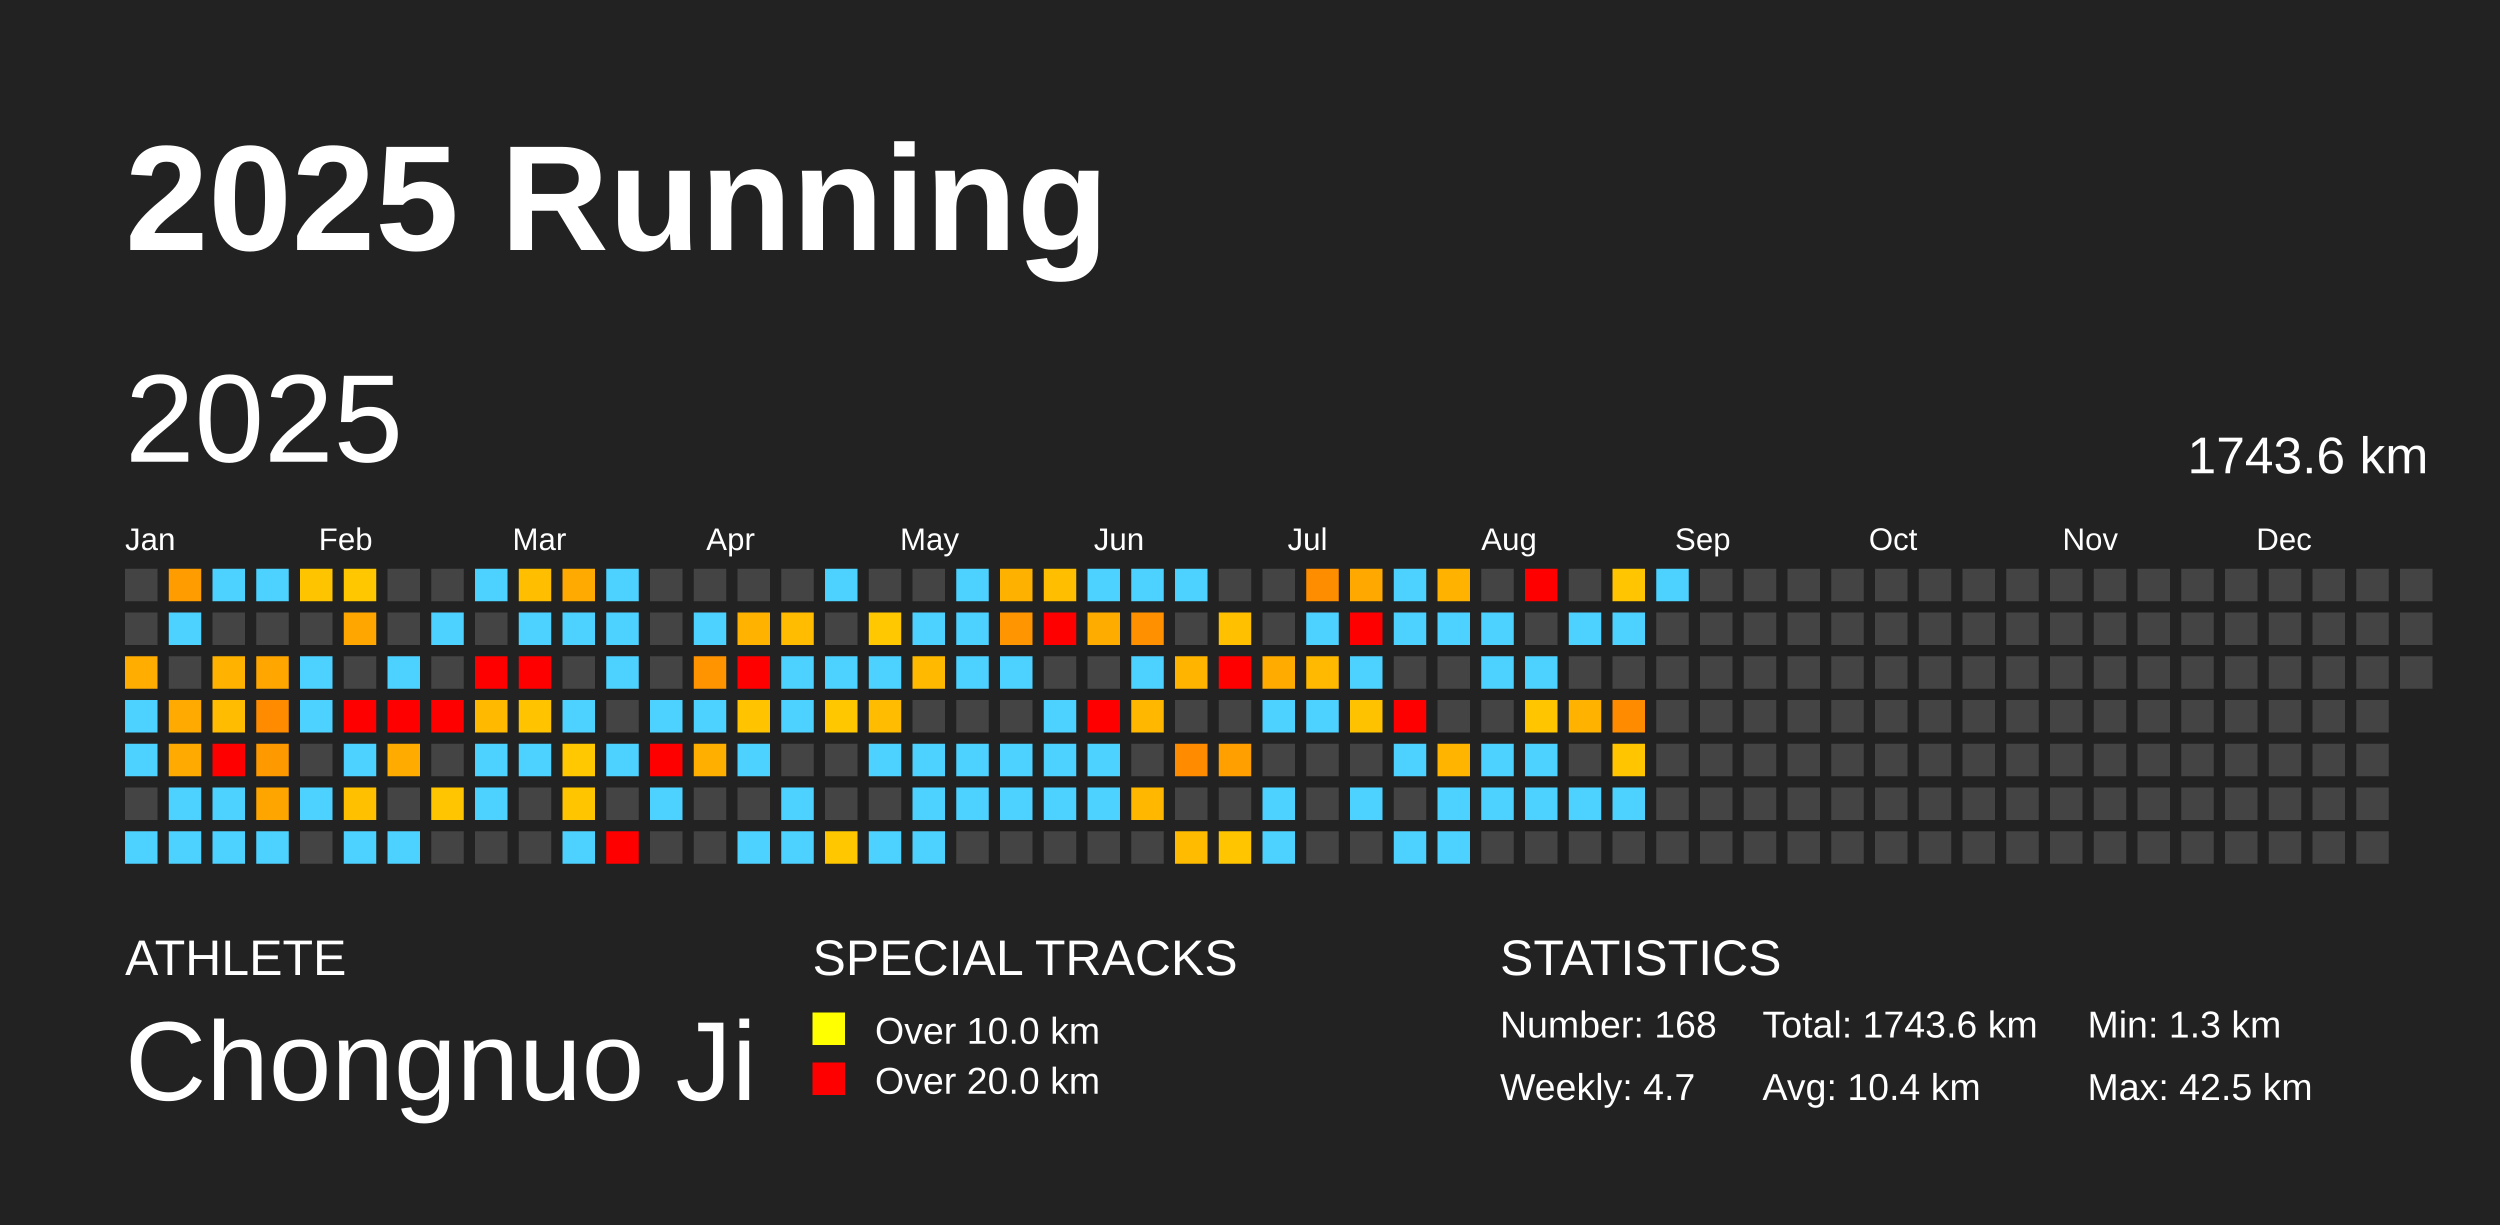
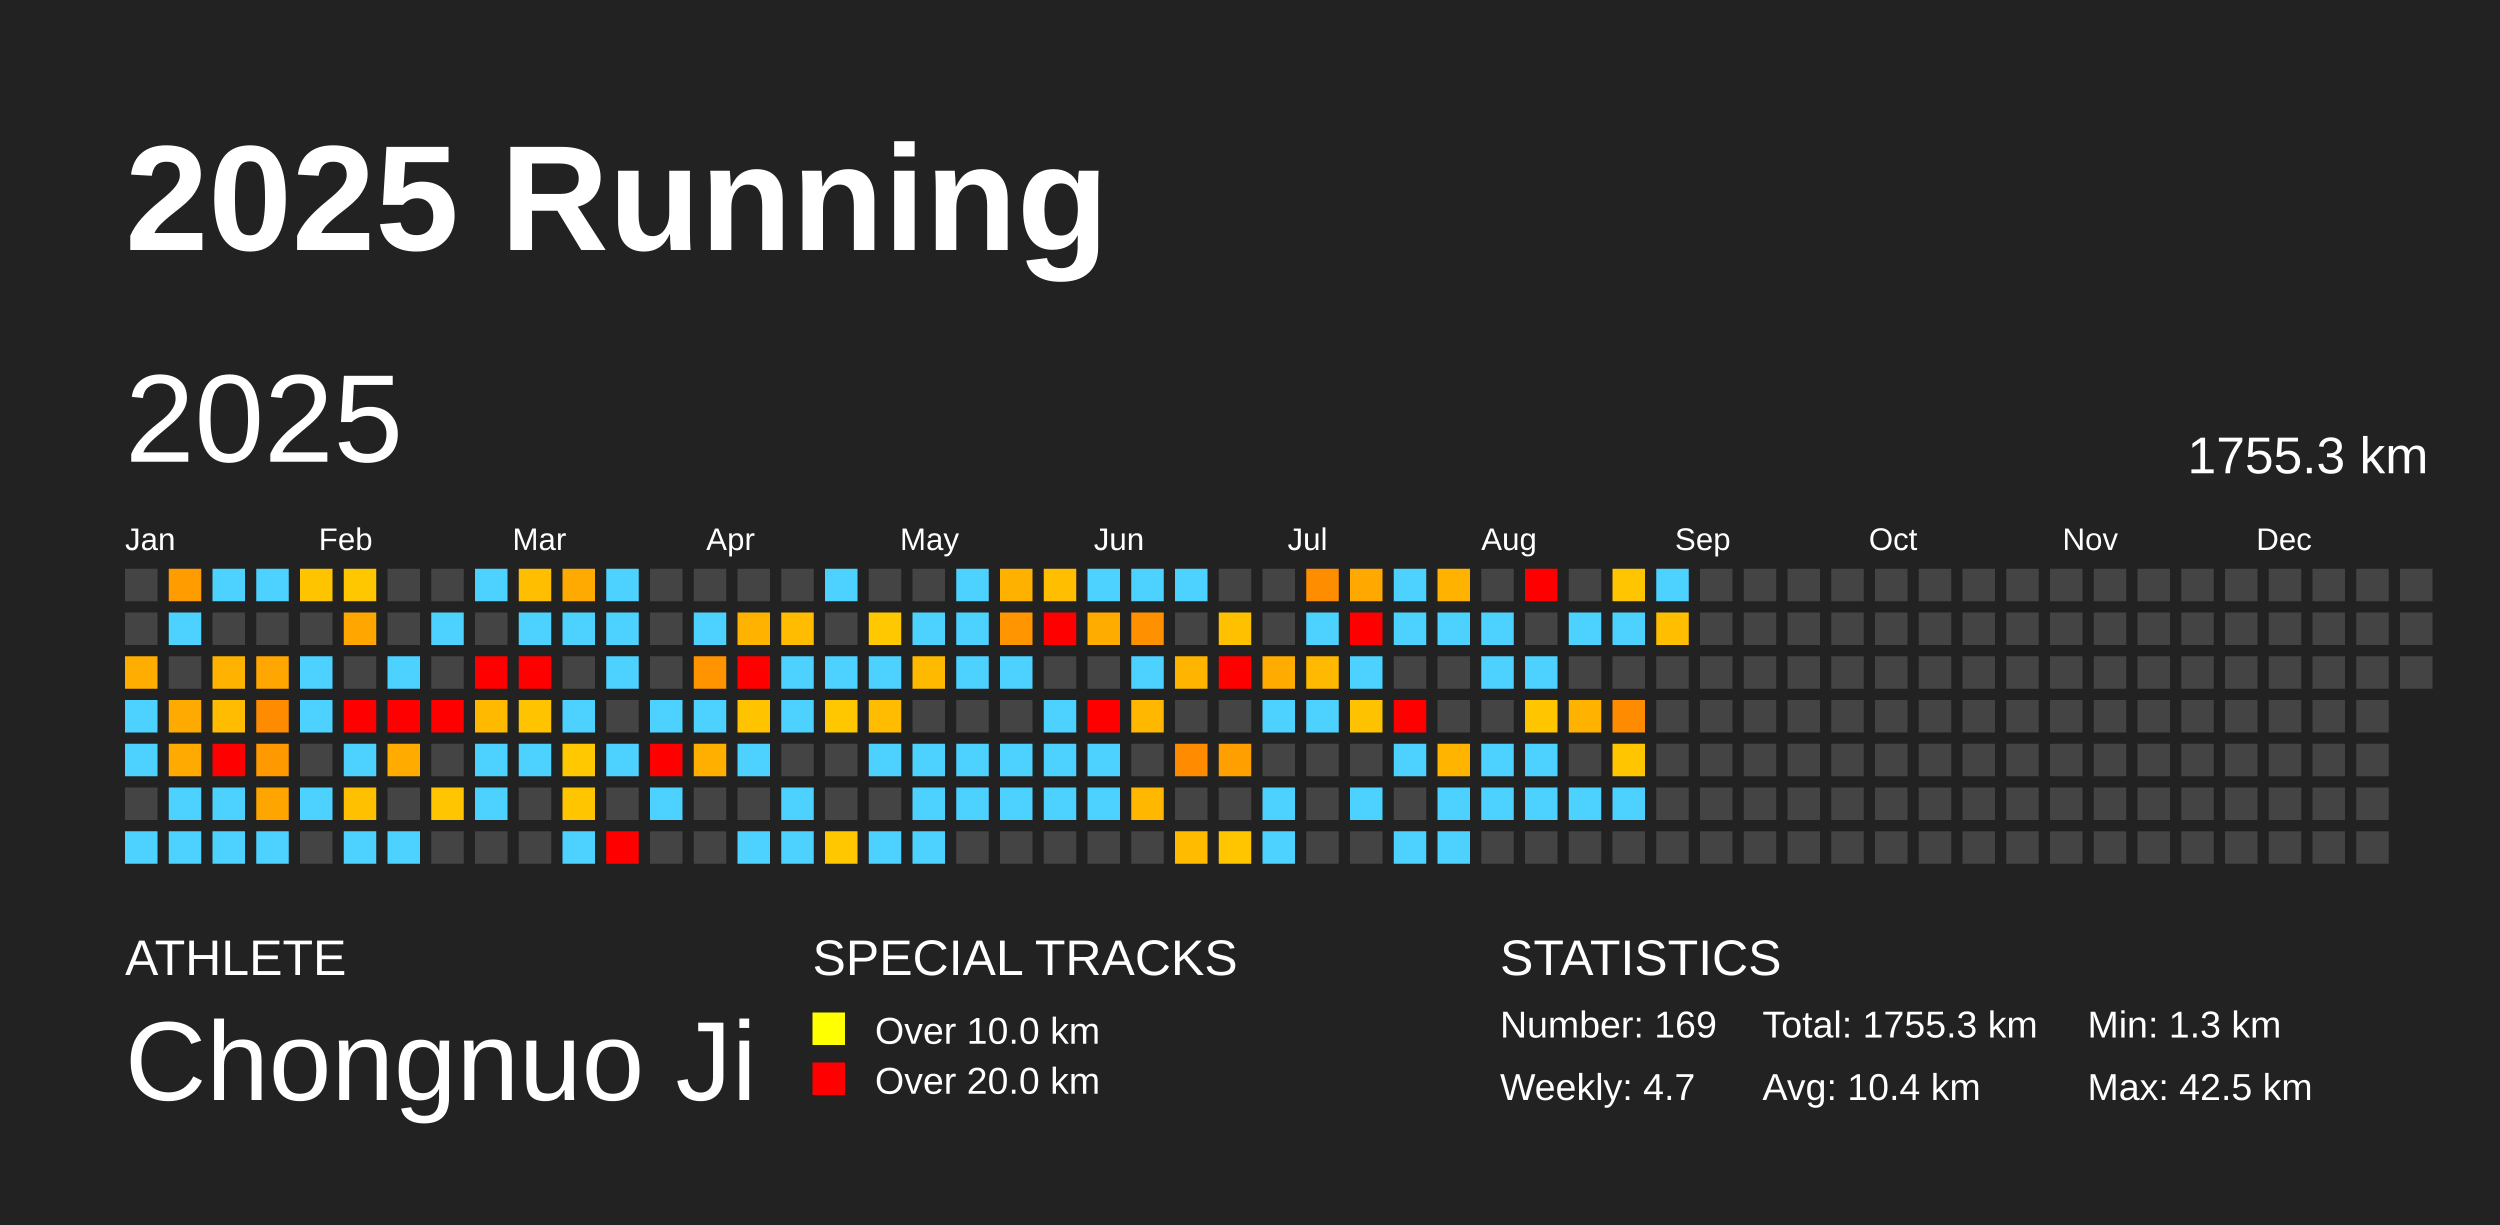
<svg xmlns="http://www.w3.org/2000/svg" baseProfile="full" height="98mm" version="1.1" viewBox="0,0,200,98" width="200mm">
  <defs />
  <rect fill="#222222" height="98" width="200" x="0" y="0" />
  <text fill="#FFFFFF" style="font-size:12px; font-family:Arial; font-weight:bold;" x="10" y="20">2025 Running</text>
  <text fill="#FFFFFF" style="font-size:4px; font-family:Arial" x="10" y="78">ATHLETE</text>
  <text fill="#FFFFFF" style="font-size:9px; font-family:Arial" x="10" y="88">Chongnuo Ji</text>
  <text fill="#FFFFFF" style="font-size:4px; font-family:Arial" x="65" y="78">SPECIAL TRACKS</text>
  <rect fill="yellow" height="2.6" width="2.6" x="65" y="81" />
  <text fill="#FFFFFF" style="font-size:3px; font-family:Arial" x="70" y="83.5">Over 10.0 km</text>
  <rect fill="red" height="2.6" width="2.6" x="65" y="85" />
  <text fill="#FFFFFF" style="font-size:3px; font-family:Arial" x="70" y="87.5">Over 20.0 km</text>
  <text fill="#FFFFFF" style="font-size:4px; font-family:Arial" x="120" y="78">STATISTICS</text>
-   <text fill="#FFFFFF" style="font-size:3px; font-family:Arial" x="120" y="83">Number: 168</text>
+   <text fill="#FFFFFF" style="font-size:3px; font-family:Arial" x="120" y="83">Number: 169</text>
  <text fill="#FFFFFF" style="font-size:3px; font-family:Arial" x="120" y="88">Weekly: 4.7</text>
-   <text fill="#FFFFFF" style="font-size:3px; font-family:Arial" x="141" y="83">Total: 1743.6 km</text>
+   <text fill="#FFFFFF" style="font-size:3px; font-family:Arial" x="141" y="83">Total: 1755.3 km</text>
  <text fill="#FFFFFF" style="font-size:3px; font-family:Arial" x="141" y="88">Avg: 10.4 km</text>
  <text fill="#FFFFFF" style="font-size:3px; font-family:Arial" x="167" y="83">Min: 1.3 km</text>
  <text fill="#FFFFFF" style="font-size:3px; font-family:Arial" x="167" y="88">Max: 42.5 km</text>
  <text dominant-baseline="hanging" fill="#FFFFFF" style="font-size:10.0px; font-family:Arial;" x="10" y="30">2025</text>
-   <text dominant-baseline="hanging" fill="#FFFFFF" style="font-size:4.125px; font-family:Arial;" x="175" y="35">1743.6 km</text>
+   <text dominant-baseline="hanging" fill="#FFFFFF" style="font-size:4.125px; font-family:Arial;" x="175" y="35">1755.3 km</text>
  <text fill="#FFFFFF" style="font-size:2.5px; font-family:Arial" x="10.0" y="44">Jan</text>
  <text fill="#FFFFFF" style="font-size:2.5px; font-family:Arial" x="25.5" y="44">Feb</text>
  <text fill="#FFFFFF" style="font-size:2.5px; font-family:Arial" x="41.0" y="44">Mar</text>
  <text fill="#FFFFFF" style="font-size:2.5px; font-family:Arial" x="56.5" y="44">Apr</text>
  <text fill="#FFFFFF" style="font-size:2.5px; font-family:Arial" x="72.0" y="44">May</text>
  <text fill="#FFFFFF" style="font-size:2.5px; font-family:Arial" x="87.5" y="44">Jun</text>
  <text fill="#FFFFFF" style="font-size:2.5px; font-family:Arial" x="103.0" y="44">Jul</text>
  <text fill="#FFFFFF" style="font-size:2.5px; font-family:Arial" x="118.5" y="44">Aug</text>
  <text fill="#FFFFFF" style="font-size:2.5px; font-family:Arial" x="134.0" y="44">Sep</text>
  <text fill="#FFFFFF" style="font-size:2.5px; font-family:Arial" x="149.5" y="44">Oct</text>
  <text fill="#FFFFFF" style="font-size:2.5px; font-family:Arial" x="165.0" y="44">Nov</text>
  <text fill="#FFFFFF" style="font-size:2.5px; font-family:Arial" x="180.5" y="44">Dec</text>
  <rect fill="#444444" height="2.6" width="2.6" x="10.0" y="45.5" />
  <rect fill="#444444" height="2.6" width="2.6" x="10.0" y="49.0" />
  <rect fill="#ffad00" height="2.6" width="2.6" x="10.0" y="52.5" />
  <rect fill="#4dd2ff" height="2.6" width="2.6" x="10.0" y="56.0" />
  <rect fill="#4dd2ff" height="2.6" width="2.6" x="10.0" y="59.5" />
  <rect fill="#444444" height="2.6" width="2.6" x="10.0" y="63.0" />
  <rect fill="#4dd2ff" height="2.6" width="2.6" x="10.0" y="66.5" />
  <rect fill="#ff9d00" height="2.6" width="2.6" x="13.5" y="45.5" />
  <rect fill="#4dd2ff" height="2.6" width="2.6" x="13.5" y="49.0" />
  <rect fill="#444444" height="2.6" width="2.6" x="13.5" y="52.5" />
  <rect fill="#ffaa00" height="2.6" width="2.6" x="13.5" y="56.0" />
  <rect fill="#ffaa00" height="2.6" width="2.6" x="13.5" y="59.5" />
  <rect fill="#4dd2ff" height="2.6" width="2.6" x="13.5" y="63.0" />
  <rect fill="#4dd2ff" height="2.6" width="2.6" x="13.5" y="66.5" />
  <rect fill="#4dd2ff" height="2.6" width="2.6" x="17.0" y="45.5" />
  <rect fill="#444444" height="2.6" width="2.6" x="17.0" y="49.0" />
  <rect fill="#ffb300" height="2.6" width="2.6" x="17.0" y="52.5" />
  <rect fill="#ffbc00" height="2.6" width="2.6" x="17.0" y="56.0" />
  <rect fill="red" height="2.6" width="2.6" x="17.0" y="59.5" />
  <rect fill="#4dd2ff" height="2.6" width="2.6" x="17.0" y="63.0" />
  <rect fill="#4dd2ff" height="2.6" width="2.6" x="17.0" y="66.5" />
  <rect fill="#4dd2ff" height="2.6" width="2.6" x="20.5" y="45.5" />
  <rect fill="#444444" height="2.6" width="2.6" x="20.5" y="49.0" />
  <rect fill="#ffa600" height="2.6" width="2.6" x="20.5" y="52.5" />
  <rect fill="#ff8c00" height="2.6" width="2.6" x="20.5" y="56.0" />
  <rect fill="#ff9900" height="2.6" width="2.6" x="20.5" y="59.5" />
  <rect fill="#ffa500" height="2.6" width="2.6" x="20.5" y="63.0" />
  <rect fill="#4dd2ff" height="2.6" width="2.6" x="20.5" y="66.5" />
  <rect fill="#ffc400" height="2.6" width="2.6" x="24.0" y="45.5" />
  <rect fill="#444444" height="2.6" width="2.6" x="24.0" y="49.0" />
  <rect fill="#4dd2ff" height="2.6" width="2.6" x="24.0" y="52.5" />
  <rect fill="#4dd2ff" height="2.6" width="2.6" x="24.0" y="56.0" />
  <rect fill="#444444" height="2.6" width="2.6" x="24.0" y="59.5" />
  <rect fill="#4dd2ff" height="2.6" width="2.6" x="24.0" y="63.0" />
  <rect fill="#444444" height="2.6" width="2.6" x="24.0" y="66.5" />
  <rect fill="#ffc700" height="2.6" width="2.6" x="27.5" y="45.5" />
  <rect fill="#ffa700" height="2.6" width="2.6" x="27.5" y="49.0" />
  <rect fill="#444444" height="2.6" width="2.6" x="27.5" y="52.5" />
  <rect fill="red" height="2.6" width="2.6" x="27.5" y="56.0" />
  <rect fill="#4dd2ff" height="2.6" width="2.6" x="27.5" y="59.5" />
  <rect fill="#ffc000" height="2.6" width="2.6" x="27.5" y="63.0" />
  <rect fill="#4dd2ff" height="2.6" width="2.6" x="27.5" y="66.5" />
  <rect fill="#444444" height="2.6" width="2.6" x="31.0" y="45.5" />
  <rect fill="#444444" height="2.6" width="2.6" x="31.0" y="49.0" />
  <rect fill="#4dd2ff" height="2.6" width="2.6" x="31.0" y="52.5" />
  <rect fill="red" height="2.6" width="2.6" x="31.0" y="56.0" />
  <rect fill="#ffab00" height="2.6" width="2.6" x="31.0" y="59.5" />
  <rect fill="#444444" height="2.6" width="2.6" x="31.0" y="63.0" />
  <rect fill="#4dd2ff" height="2.6" width="2.6" x="31.0" y="66.5" />
  <rect fill="#444444" height="2.6" width="2.6" x="34.5" y="45.5" />
  <rect fill="#4dd2ff" height="2.6" width="2.6" x="34.5" y="49.0" />
  <rect fill="#444444" height="2.6" width="2.6" x="34.5" y="52.5" />
  <rect fill="red" height="2.6" width="2.6" x="34.5" y="56.0" />
  <rect fill="#444444" height="2.6" width="2.6" x="34.5" y="59.5" />
  <rect fill="#ffc500" height="2.6" width="2.6" x="34.5" y="63.0" />
  <rect fill="#444444" height="2.6" width="2.6" x="34.5" y="66.5" />
  <rect fill="#4dd2ff" height="2.6" width="2.6" x="38.0" y="45.5" />
  <rect fill="#444444" height="2.6" width="2.6" x="38.0" y="49.0" />
  <rect fill="red" height="2.6" width="2.6" x="38.0" y="52.5" />
  <rect fill="#ffba00" height="2.6" width="2.6" x="38.0" y="56.0" />
  <rect fill="#4dd2ff" height="2.6" width="2.6" x="38.0" y="59.5" />
  <rect fill="#4dd2ff" height="2.6" width="2.6" x="38.0" y="63.0" />
  <rect fill="#444444" height="2.6" width="2.6" x="38.0" y="66.5" />
  <rect fill="#ffbf00" height="2.6" width="2.6" x="41.5" y="45.5" />
  <rect fill="#4dd2ff" height="2.6" width="2.6" x="41.5" y="49.0" />
  <rect fill="red" height="2.6" width="2.6" x="41.5" y="52.5" />
  <rect fill="#ffc300" height="2.6" width="2.6" x="41.5" y="56.0" />
  <rect fill="#4dd2ff" height="2.6" width="2.6" x="41.5" y="59.5" />
  <rect fill="#444444" height="2.6" width="2.6" x="41.5" y="63.0" />
  <rect fill="#444444" height="2.6" width="2.6" x="41.5" y="66.5" />
  <rect fill="#ffaa00" height="2.6" width="2.6" x="45.0" y="45.5" />
  <rect fill="#4dd2ff" height="2.6" width="2.6" x="45.0" y="49.0" />
  <rect fill="#444444" height="2.6" width="2.6" x="45.0" y="52.5" />
  <rect fill="#4dd2ff" height="2.6" width="2.6" x="45.0" y="56.0" />
  <rect fill="#ffc800" height="2.6" width="2.6" x="45.0" y="59.5" />
  <rect fill="#ffc600" height="2.6" width="2.6" x="45.0" y="63.0" />
  <rect fill="#4dd2ff" height="2.6" width="2.6" x="45.0" y="66.5" />
  <rect fill="#4dd2ff" height="2.6" width="2.6" x="48.5" y="45.5" />
  <rect fill="#4dd2ff" height="2.6" width="2.6" x="48.5" y="49.0" />
  <rect fill="#4dd2ff" height="2.6" width="2.6" x="48.5" y="52.5" />
  <rect fill="#444444" height="2.6" width="2.6" x="48.5" y="56.0" />
  <rect fill="#4dd2ff" height="2.6" width="2.6" x="48.5" y="59.5" />
  <rect fill="#444444" height="2.6" width="2.6" x="48.5" y="63.0" />
  <rect fill="red" height="2.6" width="2.6" x="48.5" y="66.5" />
  <rect fill="#444444" height="2.6" width="2.6" x="52.0" y="45.5" />
  <rect fill="#444444" height="2.6" width="2.6" x="52.0" y="49.0" />
  <rect fill="#444444" height="2.6" width="2.6" x="52.0" y="52.5" />
  <rect fill="#4dd2ff" height="2.6" width="2.6" x="52.0" y="56.0" />
  <rect fill="red" height="2.6" width="2.6" x="52.0" y="59.5" />
  <rect fill="#4dd2ff" height="2.6" width="2.6" x="52.0" y="63.0" />
  <rect fill="#444444" height="2.6" width="2.6" x="52.0" y="66.5" />
  <rect fill="#444444" height="2.6" width="2.6" x="55.5" y="45.5" />
  <rect fill="#4dd2ff" height="2.6" width="2.6" x="55.5" y="49.0" />
  <rect fill="#ff9400" height="2.6" width="2.6" x="55.5" y="52.5" />
  <rect fill="#4dd2ff" height="2.6" width="2.6" x="55.5" y="56.0" />
  <rect fill="#ffaf00" height="2.6" width="2.6" x="55.5" y="59.5" />
  <rect fill="#444444" height="2.6" width="2.6" x="55.5" y="63.0" />
  <rect fill="#444444" height="2.6" width="2.6" x="55.5" y="66.5" />
  <rect fill="#444444" height="2.6" width="2.6" x="59.0" y="45.5" />
  <rect fill="#ffb300" height="2.6" width="2.6" x="59.0" y="49.0" />
  <rect fill="red" height="2.6" width="2.6" x="59.0" y="52.5" />
  <rect fill="#ffc300" height="2.6" width="2.6" x="59.0" y="56.0" />
  <rect fill="#4dd2ff" height="2.6" width="2.6" x="59.0" y="59.5" />
  <rect fill="#444444" height="2.6" width="2.6" x="59.0" y="63.0" />
  <rect fill="#4dd2ff" height="2.6" width="2.6" x="59.0" y="66.5" />
  <rect fill="#444444" height="2.6" width="2.6" x="62.5" y="45.5" />
  <rect fill="#ffbc00" height="2.6" width="2.6" x="62.5" y="49.0" />
  <rect fill="#4dd2ff" height="2.6" width="2.6" x="62.5" y="52.5" />
  <rect fill="#4dd2ff" height="2.6" width="2.6" x="62.5" y="56.0" />
  <rect fill="#444444" height="2.6" width="2.6" x="62.5" y="59.5" />
  <rect fill="#4dd2ff" height="2.6" width="2.6" x="62.5" y="63.0" />
  <rect fill="#4dd2ff" height="2.6" width="2.6" x="62.5" y="66.5" />
  <rect fill="#4dd2ff" height="2.6" width="2.6" x="66.0" y="45.5" />
  <rect fill="#444444" height="2.6" width="2.6" x="66.0" y="49.0" />
  <rect fill="#4dd2ff" height="2.6" width="2.6" x="66.0" y="52.5" />
  <rect fill="#ffc700" height="2.6" width="2.6" x="66.0" y="56.0" />
  <rect fill="#444444" height="2.6" width="2.6" x="66.0" y="59.5" />
  <rect fill="#444444" height="2.6" width="2.6" x="66.0" y="63.0" />
  <rect fill="#ffc700" height="2.6" width="2.6" x="66.0" y="66.5" />
  <rect fill="#444444" height="2.6" width="2.6" x="69.5" y="45.5" />
  <rect fill="#ffc800" height="2.6" width="2.6" x="69.5" y="49.0" />
  <rect fill="#4dd2ff" height="2.6" width="2.6" x="69.5" y="52.5" />
  <rect fill="#ffbc00" height="2.6" width="2.6" x="69.5" y="56.0" />
  <rect fill="#4dd2ff" height="2.6" width="2.6" x="69.5" y="59.5" />
  <rect fill="#444444" height="2.6" width="2.6" x="69.5" y="63.0" />
  <rect fill="#4dd2ff" height="2.6" width="2.6" x="69.5" y="66.5" />
  <rect fill="#444444" height="2.6" width="2.6" x="73.0" y="45.5" />
  <rect fill="#4dd2ff" height="2.6" width="2.6" x="73.0" y="49.0" />
  <rect fill="#ffba00" height="2.6" width="2.6" x="73.0" y="52.5" />
  <rect fill="#444444" height="2.6" width="2.6" x="73.0" y="56.0" />
  <rect fill="#4dd2ff" height="2.6" width="2.6" x="73.0" y="59.5" />
  <rect fill="#4dd2ff" height="2.6" width="2.6" x="73.0" y="63.0" />
  <rect fill="#4dd2ff" height="2.6" width="2.6" x="73.0" y="66.5" />
  <rect fill="#4dd2ff" height="2.6" width="2.6" x="76.5" y="45.5" />
  <rect fill="#4dd2ff" height="2.6" width="2.6" x="76.5" y="49.0" />
  <rect fill="#4dd2ff" height="2.6" width="2.6" x="76.5" y="52.5" />
  <rect fill="#444444" height="2.6" width="2.6" x="76.5" y="56.0" />
  <rect fill="#4dd2ff" height="2.6" width="2.6" x="76.5" y="59.5" />
  <rect fill="#4dd2ff" height="2.6" width="2.6" x="76.5" y="63.0" />
  <rect fill="#444444" height="2.6" width="2.6" x="76.5" y="66.5" />
  <rect fill="#ffb100" height="2.6" width="2.6" x="80.0" y="45.5" />
  <rect fill="#ff9500" height="2.6" width="2.6" x="80.0" y="49.0" />
  <rect fill="#4dd2ff" height="2.6" width="2.6" x="80.0" y="52.5" />
  <rect fill="#444444" height="2.6" width="2.6" x="80.0" y="56.0" />
  <rect fill="#4dd2ff" height="2.6" width="2.6" x="80.0" y="59.5" />
  <rect fill="#4dd2ff" height="2.6" width="2.6" x="80.0" y="63.0" />
  <rect fill="#444444" height="2.6" width="2.6" x="80.0" y="66.5" />
  <rect fill="#ffbe00" height="2.6" width="2.6" x="83.5" y="45.5" />
  <rect fill="red" height="2.6" width="2.6" x="83.5" y="49.0" />
  <rect fill="#444444" height="2.6" width="2.6" x="83.5" y="52.5" />
  <rect fill="#4dd2ff" height="2.6" width="2.6" x="83.5" y="56.0" />
  <rect fill="#4dd2ff" height="2.6" width="2.6" x="83.5" y="59.5" />
  <rect fill="#4dd2ff" height="2.6" width="2.6" x="83.5" y="63.0" />
  <rect fill="#444444" height="2.6" width="2.6" x="83.5" y="66.5" />
  <rect fill="#4dd2ff" height="2.6" width="2.6" x="87.0" y="45.5" />
  <rect fill="#ffac00" height="2.6" width="2.6" x="87.0" y="49.0" />
  <rect fill="#444444" height="2.6" width="2.6" x="87.0" y="52.5" />
  <rect fill="red" height="2.6" width="2.6" x="87.0" y="56.0" />
  <rect fill="#4dd2ff" height="2.6" width="2.6" x="87.0" y="59.5" />
  <rect fill="#4dd2ff" height="2.6" width="2.6" x="87.0" y="63.0" />
  <rect fill="#444444" height="2.6" width="2.6" x="87.0" y="66.5" />
  <rect fill="#4dd2ff" height="2.6" width="2.6" x="90.5" y="45.5" />
  <rect fill="#ff9100" height="2.6" width="2.6" x="90.5" y="49.0" />
  <rect fill="#4dd2ff" height="2.6" width="2.6" x="90.5" y="52.5" />
  <rect fill="#ffb700" height="2.6" width="2.6" x="90.5" y="56.0" />
  <rect fill="#444444" height="2.6" width="2.6" x="90.5" y="59.5" />
  <rect fill="#ffb700" height="2.6" width="2.6" x="90.5" y="63.0" />
  <rect fill="#444444" height="2.6" width="2.6" x="90.5" y="66.5" />
  <rect fill="#4dd2ff" height="2.6" width="2.6" x="94.0" y="45.5" />
  <rect fill="#444444" height="2.6" width="2.6" x="94.0" y="49.0" />
  <rect fill="#ffb400" height="2.6" width="2.6" x="94.0" y="52.5" />
  <rect fill="#444444" height="2.6" width="2.6" x="94.0" y="56.0" />
  <rect fill="#ff8c00" height="2.6" width="2.6" x="94.0" y="59.5" />
  <rect fill="#444444" height="2.6" width="2.6" x="94.0" y="63.0" />
  <rect fill="#ffbb00" height="2.6" width="2.6" x="94.0" y="66.5" />
  <rect fill="#444444" height="2.6" width="2.6" x="97.5" y="45.5" />
  <rect fill="#ffc000" height="2.6" width="2.6" x="97.5" y="49.0" />
  <rect fill="red" height="2.6" width="2.6" x="97.5" y="52.5" />
  <rect fill="#444444" height="2.6" width="2.6" x="97.5" y="56.0" />
  <rect fill="#ffa000" height="2.6" width="2.6" x="97.5" y="59.5" />
  <rect fill="#444444" height="2.6" width="2.6" x="97.5" y="63.0" />
  <rect fill="#ffc600" height="2.6" width="2.6" x="97.5" y="66.5" />
  <rect fill="#444444" height="2.6" width="2.6" x="101.0" y="45.5" />
  <rect fill="#444444" height="2.6" width="2.6" x="101.0" y="49.0" />
  <rect fill="#ffab00" height="2.6" width="2.6" x="101.0" y="52.5" />
  <rect fill="#4dd2ff" height="2.6" width="2.6" x="101.0" y="56.0" />
  <rect fill="#444444" height="2.6" width="2.6" x="101.0" y="59.5" />
  <rect fill="#4dd2ff" height="2.6" width="2.6" x="101.0" y="63.0" />
  <rect fill="#4dd2ff" height="2.6" width="2.6" x="101.0" y="66.5" />
  <rect fill="#ff8d00" height="2.6" width="2.6" x="104.5" y="45.5" />
  <rect fill="#4dd2ff" height="2.6" width="2.6" x="104.5" y="49.0" />
  <rect fill="#ffb900" height="2.6" width="2.6" x="104.5" y="52.5" />
  <rect fill="#4dd2ff" height="2.6" width="2.6" x="104.5" y="56.0" />
  <rect fill="#444444" height="2.6" width="2.6" x="104.5" y="59.5" />
  <rect fill="#444444" height="2.6" width="2.6" x="104.5" y="63.0" />
  <rect fill="#444444" height="2.6" width="2.6" x="104.5" y="66.5" />
  <rect fill="#ffa800" height="2.6" width="2.6" x="108.0" y="45.5" />
  <rect fill="red" height="2.6" width="2.6" x="108.0" y="49.0" />
  <rect fill="#4dd2ff" height="2.6" width="2.6" x="108.0" y="52.5" />
  <rect fill="#ffc200" height="2.6" width="2.6" x="108.0" y="56.0" />
  <rect fill="#444444" height="2.6" width="2.6" x="108.0" y="59.5" />
  <rect fill="#4dd2ff" height="2.6" width="2.6" x="108.0" y="63.0" />
  <rect fill="#444444" height="2.6" width="2.6" x="108.0" y="66.5" />
  <rect fill="#4dd2ff" height="2.6" width="2.6" x="111.5" y="45.5" />
  <rect fill="#4dd2ff" height="2.6" width="2.6" x="111.5" y="49.0" />
  <rect fill="#444444" height="2.6" width="2.6" x="111.5" y="52.5" />
  <rect fill="red" height="2.6" width="2.6" x="111.5" y="56.0" />
  <rect fill="#4dd2ff" height="2.6" width="2.6" x="111.5" y="59.5" />
  <rect fill="#444444" height="2.6" width="2.6" x="111.5" y="63.0" />
  <rect fill="#4dd2ff" height="2.6" width="2.6" x="111.5" y="66.5" />
  <rect fill="#ffb300" height="2.6" width="2.6" x="115.0" y="45.5" />
  <rect fill="#4dd2ff" height="2.6" width="2.6" x="115.0" y="49.0" />
  <rect fill="#444444" height="2.6" width="2.6" x="115.0" y="52.5" />
  <rect fill="#444444" height="2.6" width="2.6" x="115.0" y="56.0" />
  <rect fill="#ffb400" height="2.6" width="2.6" x="115.0" y="59.5" />
  <rect fill="#4dd2ff" height="2.6" width="2.6" x="115.0" y="63.0" />
  <rect fill="#4dd2ff" height="2.6" width="2.6" x="115.0" y="66.5" />
  <rect fill="#444444" height="2.6" width="2.6" x="118.5" y="45.5" />
  <rect fill="#4dd2ff" height="2.6" width="2.6" x="118.5" y="49.0" />
  <rect fill="#4dd2ff" height="2.6" width="2.6" x="118.5" y="52.5" />
  <rect fill="#444444" height="2.6" width="2.6" x="118.5" y="56.0" />
  <rect fill="#4dd2ff" height="2.6" width="2.6" x="118.5" y="59.5" />
  <rect fill="#4dd2ff" height="2.6" width="2.6" x="118.5" y="63.0" />
  <rect fill="#444444" height="2.6" width="2.6" x="118.5" y="66.5" />
  <rect fill="red" height="2.6" width="2.6" x="122.0" y="45.5" />
  <rect fill="#444444" height="2.6" width="2.6" x="122.0" y="49.0" />
  <rect fill="#4dd2ff" height="2.6" width="2.6" x="122.0" y="52.5" />
  <rect fill="#ffc600" height="2.6" width="2.6" x="122.0" y="56.0" />
  <rect fill="#4dd2ff" height="2.6" width="2.6" x="122.0" y="59.5" />
  <rect fill="#4dd2ff" height="2.6" width="2.6" x="122.0" y="63.0" />
  <rect fill="#444444" height="2.6" width="2.6" x="122.0" y="66.5" />
  <rect fill="#444444" height="2.6" width="2.6" x="125.5" y="45.5" />
  <rect fill="#4dd2ff" height="2.6" width="2.6" x="125.5" y="49.0" />
  <rect fill="#444444" height="2.6" width="2.6" x="125.5" y="52.5" />
  <rect fill="#ffb300" height="2.6" width="2.6" x="125.5" y="56.0" />
  <rect fill="#444444" height="2.6" width="2.6" x="125.5" y="59.5" />
  <rect fill="#4dd2ff" height="2.6" width="2.6" x="125.5" y="63.0" />
  <rect fill="#444444" height="2.6" width="2.6" x="125.5" y="66.5" />
  <rect fill="#ffc500" height="2.6" width="2.6" x="129.0" y="45.5" />
  <rect fill="#4dd2ff" height="2.6" width="2.6" x="129.0" y="49.0" />
  <rect fill="#444444" height="2.6" width="2.6" x="129.0" y="52.5" />
  <rect fill="#ff8c00" height="2.6" width="2.6" x="129.0" y="56.0" />
  <rect fill="#ffc600" height="2.6" width="2.6" x="129.0" y="59.5" />
  <rect fill="#4dd2ff" height="2.6" width="2.6" x="129.0" y="63.0" />
  <rect fill="#444444" height="2.6" width="2.6" x="129.0" y="66.5" />
  <rect fill="#4dd2ff" height="2.6" width="2.6" x="132.5" y="45.5" />
-   <rect fill="#444444" height="2.6" width="2.6" x="132.5" y="49.0" />
+   <rect fill="#ffbf00" height="2.6" width="2.6" x="132.5" y="49.0" />
  <rect fill="#444444" height="2.6" width="2.6" x="132.5" y="52.5" />
  <rect fill="#444444" height="2.6" width="2.6" x="132.5" y="56.0" />
  <rect fill="#444444" height="2.6" width="2.6" x="132.5" y="59.5" />
  <rect fill="#444444" height="2.6" width="2.6" x="132.5" y="63.0" />
  <rect fill="#444444" height="2.6" width="2.6" x="132.5" y="66.5" />
  <rect fill="#444444" height="2.6" width="2.6" x="136.0" y="45.5" />
  <rect fill="#444444" height="2.6" width="2.6" x="136.0" y="49.0" />
  <rect fill="#444444" height="2.6" width="2.6" x="136.0" y="52.5" />
  <rect fill="#444444" height="2.6" width="2.6" x="136.0" y="56.0" />
  <rect fill="#444444" height="2.6" width="2.6" x="136.0" y="59.5" />
  <rect fill="#444444" height="2.6" width="2.6" x="136.0" y="63.0" />
  <rect fill="#444444" height="2.6" width="2.6" x="136.0" y="66.5" />
  <rect fill="#444444" height="2.6" width="2.6" x="139.5" y="45.5" />
  <rect fill="#444444" height="2.6" width="2.6" x="139.5" y="49.0" />
  <rect fill="#444444" height="2.6" width="2.6" x="139.5" y="52.5" />
  <rect fill="#444444" height="2.6" width="2.6" x="139.5" y="56.0" />
  <rect fill="#444444" height="2.6" width="2.6" x="139.5" y="59.5" />
  <rect fill="#444444" height="2.6" width="2.6" x="139.5" y="63.0" />
  <rect fill="#444444" height="2.6" width="2.6" x="139.5" y="66.5" />
  <rect fill="#444444" height="2.6" width="2.6" x="143.0" y="45.5" />
  <rect fill="#444444" height="2.6" width="2.6" x="143.0" y="49.0" />
  <rect fill="#444444" height="2.6" width="2.6" x="143.0" y="52.5" />
  <rect fill="#444444" height="2.6" width="2.6" x="143.0" y="56.0" />
  <rect fill="#444444" height="2.6" width="2.6" x="143.0" y="59.5" />
  <rect fill="#444444" height="2.6" width="2.6" x="143.0" y="63.0" />
  <rect fill="#444444" height="2.6" width="2.6" x="143.0" y="66.5" />
  <rect fill="#444444" height="2.6" width="2.6" x="146.5" y="45.5" />
  <rect fill="#444444" height="2.6" width="2.6" x="146.5" y="49.0" />
  <rect fill="#444444" height="2.6" width="2.6" x="146.5" y="52.5" />
  <rect fill="#444444" height="2.6" width="2.6" x="146.5" y="56.0" />
  <rect fill="#444444" height="2.6" width="2.6" x="146.5" y="59.5" />
  <rect fill="#444444" height="2.6" width="2.6" x="146.5" y="63.0" />
  <rect fill="#444444" height="2.6" width="2.6" x="146.5" y="66.5" />
  <rect fill="#444444" height="2.6" width="2.6" x="150.0" y="45.5" />
  <rect fill="#444444" height="2.6" width="2.6" x="150.0" y="49.0" />
  <rect fill="#444444" height="2.6" width="2.6" x="150.0" y="52.5" />
  <rect fill="#444444" height="2.6" width="2.6" x="150.0" y="56.0" />
  <rect fill="#444444" height="2.6" width="2.6" x="150.0" y="59.5" />
  <rect fill="#444444" height="2.6" width="2.6" x="150.0" y="63.0" />
  <rect fill="#444444" height="2.6" width="2.6" x="150.0" y="66.5" />
  <rect fill="#444444" height="2.6" width="2.6" x="153.5" y="45.5" />
  <rect fill="#444444" height="2.6" width="2.6" x="153.5" y="49.0" />
  <rect fill="#444444" height="2.6" width="2.6" x="153.5" y="52.5" />
  <rect fill="#444444" height="2.6" width="2.6" x="153.5" y="56.0" />
  <rect fill="#444444" height="2.6" width="2.6" x="153.5" y="59.5" />
  <rect fill="#444444" height="2.6" width="2.6" x="153.5" y="63.0" />
  <rect fill="#444444" height="2.6" width="2.6" x="153.5" y="66.5" />
  <rect fill="#444444" height="2.6" width="2.6" x="157.0" y="45.5" />
  <rect fill="#444444" height="2.6" width="2.6" x="157.0" y="49.0" />
  <rect fill="#444444" height="2.6" width="2.6" x="157.0" y="52.5" />
  <rect fill="#444444" height="2.6" width="2.6" x="157.0" y="56.0" />
  <rect fill="#444444" height="2.6" width="2.6" x="157.0" y="59.5" />
  <rect fill="#444444" height="2.6" width="2.6" x="157.0" y="63.0" />
  <rect fill="#444444" height="2.6" width="2.6" x="157.0" y="66.5" />
  <rect fill="#444444" height="2.6" width="2.6" x="160.5" y="45.5" />
  <rect fill="#444444" height="2.6" width="2.6" x="160.5" y="49.0" />
  <rect fill="#444444" height="2.6" width="2.6" x="160.5" y="52.5" />
  <rect fill="#444444" height="2.6" width="2.6" x="160.5" y="56.0" />
  <rect fill="#444444" height="2.6" width="2.6" x="160.5" y="59.5" />
  <rect fill="#444444" height="2.6" width="2.6" x="160.5" y="63.0" />
  <rect fill="#444444" height="2.6" width="2.6" x="160.5" y="66.5" />
  <rect fill="#444444" height="2.6" width="2.6" x="164.0" y="45.5" />
  <rect fill="#444444" height="2.6" width="2.6" x="164.0" y="49.0" />
  <rect fill="#444444" height="2.6" width="2.6" x="164.0" y="52.5" />
  <rect fill="#444444" height="2.6" width="2.6" x="164.0" y="56.0" />
  <rect fill="#444444" height="2.6" width="2.6" x="164.0" y="59.5" />
  <rect fill="#444444" height="2.6" width="2.6" x="164.0" y="63.0" />
  <rect fill="#444444" height="2.6" width="2.6" x="164.0" y="66.5" />
  <rect fill="#444444" height="2.6" width="2.6" x="167.5" y="45.5" />
  <rect fill="#444444" height="2.6" width="2.6" x="167.5" y="49.0" />
  <rect fill="#444444" height="2.6" width="2.6" x="167.5" y="52.5" />
  <rect fill="#444444" height="2.6" width="2.6" x="167.5" y="56.0" />
  <rect fill="#444444" height="2.6" width="2.6" x="167.5" y="59.5" />
  <rect fill="#444444" height="2.6" width="2.6" x="167.5" y="63.0" />
  <rect fill="#444444" height="2.6" width="2.6" x="167.5" y="66.5" />
  <rect fill="#444444" height="2.6" width="2.6" x="171.0" y="45.5" />
  <rect fill="#444444" height="2.6" width="2.6" x="171.0" y="49.0" />
  <rect fill="#444444" height="2.6" width="2.6" x="171.0" y="52.5" />
  <rect fill="#444444" height="2.6" width="2.6" x="171.0" y="56.0" />
  <rect fill="#444444" height="2.6" width="2.6" x="171.0" y="59.5" />
  <rect fill="#444444" height="2.6" width="2.6" x="171.0" y="63.0" />
  <rect fill="#444444" height="2.6" width="2.6" x="171.0" y="66.5" />
  <rect fill="#444444" height="2.6" width="2.6" x="174.5" y="45.5" />
  <rect fill="#444444" height="2.6" width="2.6" x="174.5" y="49.0" />
  <rect fill="#444444" height="2.6" width="2.6" x="174.5" y="52.5" />
  <rect fill="#444444" height="2.6" width="2.6" x="174.5" y="56.0" />
  <rect fill="#444444" height="2.6" width="2.6" x="174.5" y="59.5" />
  <rect fill="#444444" height="2.6" width="2.6" x="174.5" y="63.0" />
  <rect fill="#444444" height="2.6" width="2.6" x="174.5" y="66.5" />
  <rect fill="#444444" height="2.6" width="2.6" x="178.0" y="45.5" />
  <rect fill="#444444" height="2.6" width="2.6" x="178.0" y="49.0" />
  <rect fill="#444444" height="2.6" width="2.6" x="178.0" y="52.5" />
  <rect fill="#444444" height="2.6" width="2.6" x="178.0" y="56.0" />
  <rect fill="#444444" height="2.6" width="2.6" x="178.0" y="59.5" />
  <rect fill="#444444" height="2.6" width="2.6" x="178.0" y="63.0" />
  <rect fill="#444444" height="2.6" width="2.6" x="178.0" y="66.5" />
  <rect fill="#444444" height="2.6" width="2.6" x="181.5" y="45.5" />
  <rect fill="#444444" height="2.6" width="2.6" x="181.5" y="49.0" />
  <rect fill="#444444" height="2.6" width="2.6" x="181.5" y="52.5" />
  <rect fill="#444444" height="2.6" width="2.6" x="181.5" y="56.0" />
  <rect fill="#444444" height="2.6" width="2.6" x="181.5" y="59.5" />
  <rect fill="#444444" height="2.6" width="2.6" x="181.5" y="63.0" />
  <rect fill="#444444" height="2.6" width="2.6" x="181.5" y="66.5" />
  <rect fill="#444444" height="2.6" width="2.6" x="185.0" y="45.5" />
  <rect fill="#444444" height="2.6" width="2.6" x="185.0" y="49.0" />
  <rect fill="#444444" height="2.6" width="2.6" x="185.0" y="52.5" />
  <rect fill="#444444" height="2.6" width="2.6" x="185.0" y="56.0" />
  <rect fill="#444444" height="2.6" width="2.6" x="185.0" y="59.5" />
  <rect fill="#444444" height="2.6" width="2.6" x="185.0" y="63.0" />
  <rect fill="#444444" height="2.6" width="2.6" x="185.0" y="66.5" />
  <rect fill="#444444" height="2.6" width="2.6" x="188.5" y="45.5" />
  <rect fill="#444444" height="2.6" width="2.6" x="188.5" y="49.0" />
  <rect fill="#444444" height="2.6" width="2.6" x="188.5" y="52.5" />
  <rect fill="#444444" height="2.6" width="2.6" x="188.5" y="56.0" />
  <rect fill="#444444" height="2.6" width="2.6" x="188.5" y="59.5" />
  <rect fill="#444444" height="2.6" width="2.6" x="188.5" y="63.0" />
  <rect fill="#444444" height="2.6" width="2.6" x="188.5" y="66.5" />
  <rect fill="#444444" height="2.6" width="2.6" x="192.0" y="45.5" />
  <rect fill="#444444" height="2.6" width="2.6" x="192.0" y="49.0" />
  <rect fill="#444444" height="2.6" width="2.6" x="192.0" y="52.5" />
</svg>
